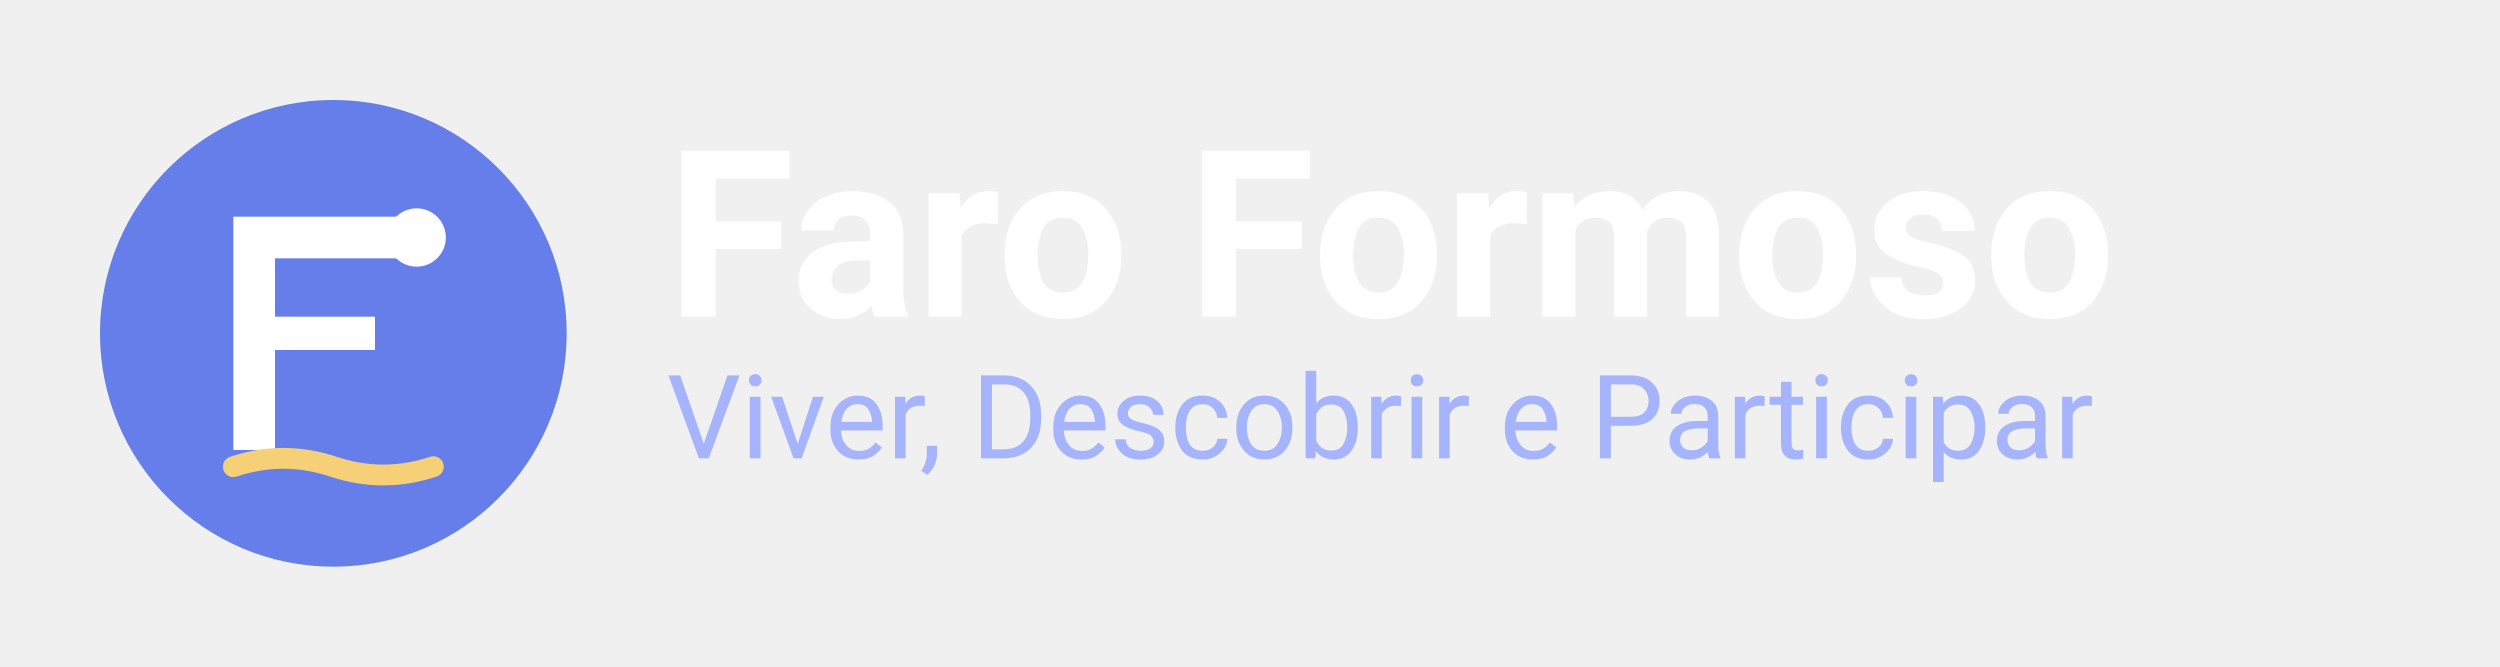
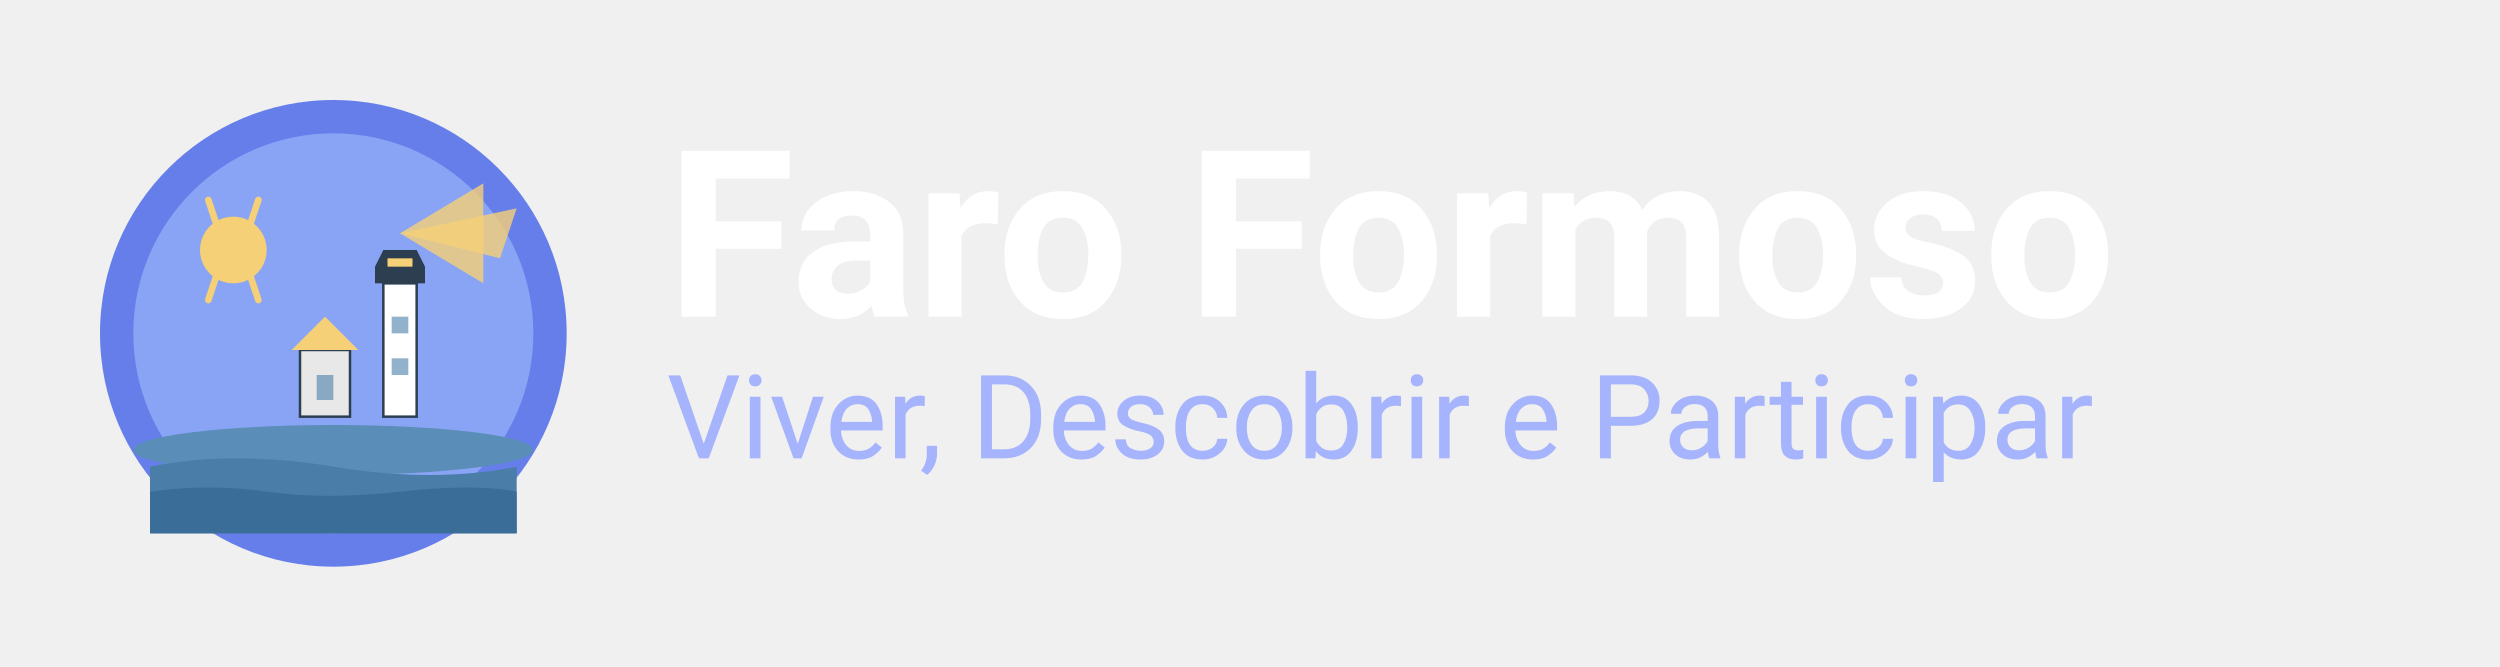
<svg xmlns="http://www.w3.org/2000/svg" viewBox="0 0 300 80" role="img" aria-label="Faro Formoso Logo">
  <defs>
    <style>
      .logo-text { font-family: -apple-system, BlinkMacSystemFont, "Segoe UI", Roboto, "Helvetica Neue", Arial, sans-serif; }
      .logo-title { font-weight: 700; font-size: 28px; fill: #ffffff; }
      .logo-subtitle { font-weight: 400; font-size: 14px; fill: #a5b4fc; }
-       .logo-icon-bg { fill: #667eea; }
-       .logo-icon-wave { fill: #f5d076; }
-       .logo-icon-dot { fill: #ffffff; }
+       .bg { fill: #667eea; }
+       .sky { fill: #89a4f5; }
+       .lighthouse-body { fill: #ffffff; }
+       .lighthouse-top { fill: #2c3e50; }
+       .light-beam { fill: #f5d076; opacity: 0.8; }
+       .wave1 { fill: #5a8db8; }
+       .wave2 { fill: #4a7da8; }
+       .wave3 { fill: #3a6d98; }
+       .sun { fill: #f5d076; }
+       .building { fill: #e8e8e8; }
+       .roof { fill: #f5d076; }
    </style>
  </defs>
  <g transform="translate(10, 10)">
-     <circle cx="30" cy="30" r="28" class="logo-icon-bg" />
-     <path d="M 18 16 L 18 44 L 23 44 L 23 32 L 35 32 L 35 28 L 23 28 L 23 21 L 38 21 L 38 16 Z" fill="white" stroke="none" />
-     <path d="M 18 46 Q 24 44 30 46 T 42 46" class="logo-icon-wave" fill="none" stroke="#f5d076" stroke-width="2.5" stroke-linecap="round" />
-     <circle cx="40" cy="18.5" r="3.5" class="logo-icon-dot" />
+     <circle cx="30" cy="30" r="28" class="bg" />
+     <circle cx="30" cy="30" r="24" class="sky" />
+     <circle cx="18" cy="20" r="4" class="sun" />
+     <path d="M 16 17 L 15 14 M 20 17 L 21 14 M 16 23 L 15 26 M 20 23 L 21 26" stroke="#f5d076" stroke-width="0.8" stroke-linecap="round" />
+     <path d="M 38 18 L 48 12 L 48 24 Z" class="light-beam" />
+     <path d="M 38 18 L 52 15 L 50 21 Z" class="light-beam" />
+     <rect x="36" y="24" width="4" height="16" class="lighthouse-body" stroke="#2c3e50" stroke-width="0.3" />
+     <path d="M 35 24 L 41 24 L 41 22 L 40 20 L 36 20 L 35 22 Z" class="lighthouse-top" />
+     <rect x="36.5" y="21" width="3" height="1" fill="#f5d076" />
+     <rect x="37" y="28" width="2" height="2" fill="#4a7da8" opacity="0.6" />
+     <rect x="37" y="33" width="2" height="2" fill="#4a7da8" opacity="0.6" />
+     <rect x="26" y="32" width="6" height="8" class="building" stroke="#2c3e50" stroke-width="0.3" />
+     <path d="M 25 32 L 29 28 L 33 32 Z" class="roof" />
+     <rect x="28" y="35" width="2" height="3" fill="#4a7da8" opacity="0.6" />
+     <ellipse cx="30" cy="44" rx="24" ry="3" class="wave1" />
+     <path d="M 8 46 Q 18 44 30 46 T 52 46 L 52 54 L 8 54 Z" class="wave2" />
+     <path d="M 8 49 Q 15 48 22 49 T 38 49 T 52 49 L 52 54 L 8 54 Z" class="wave3" />
  </g>
  <g class="logo-text">
    <text x="80" y="38" class="logo-title">Faro Formoso</text>
    <text x="80" y="55" class="logo-subtitle">Viver, Descobrir e Participar</text>
  </g>
</svg>
